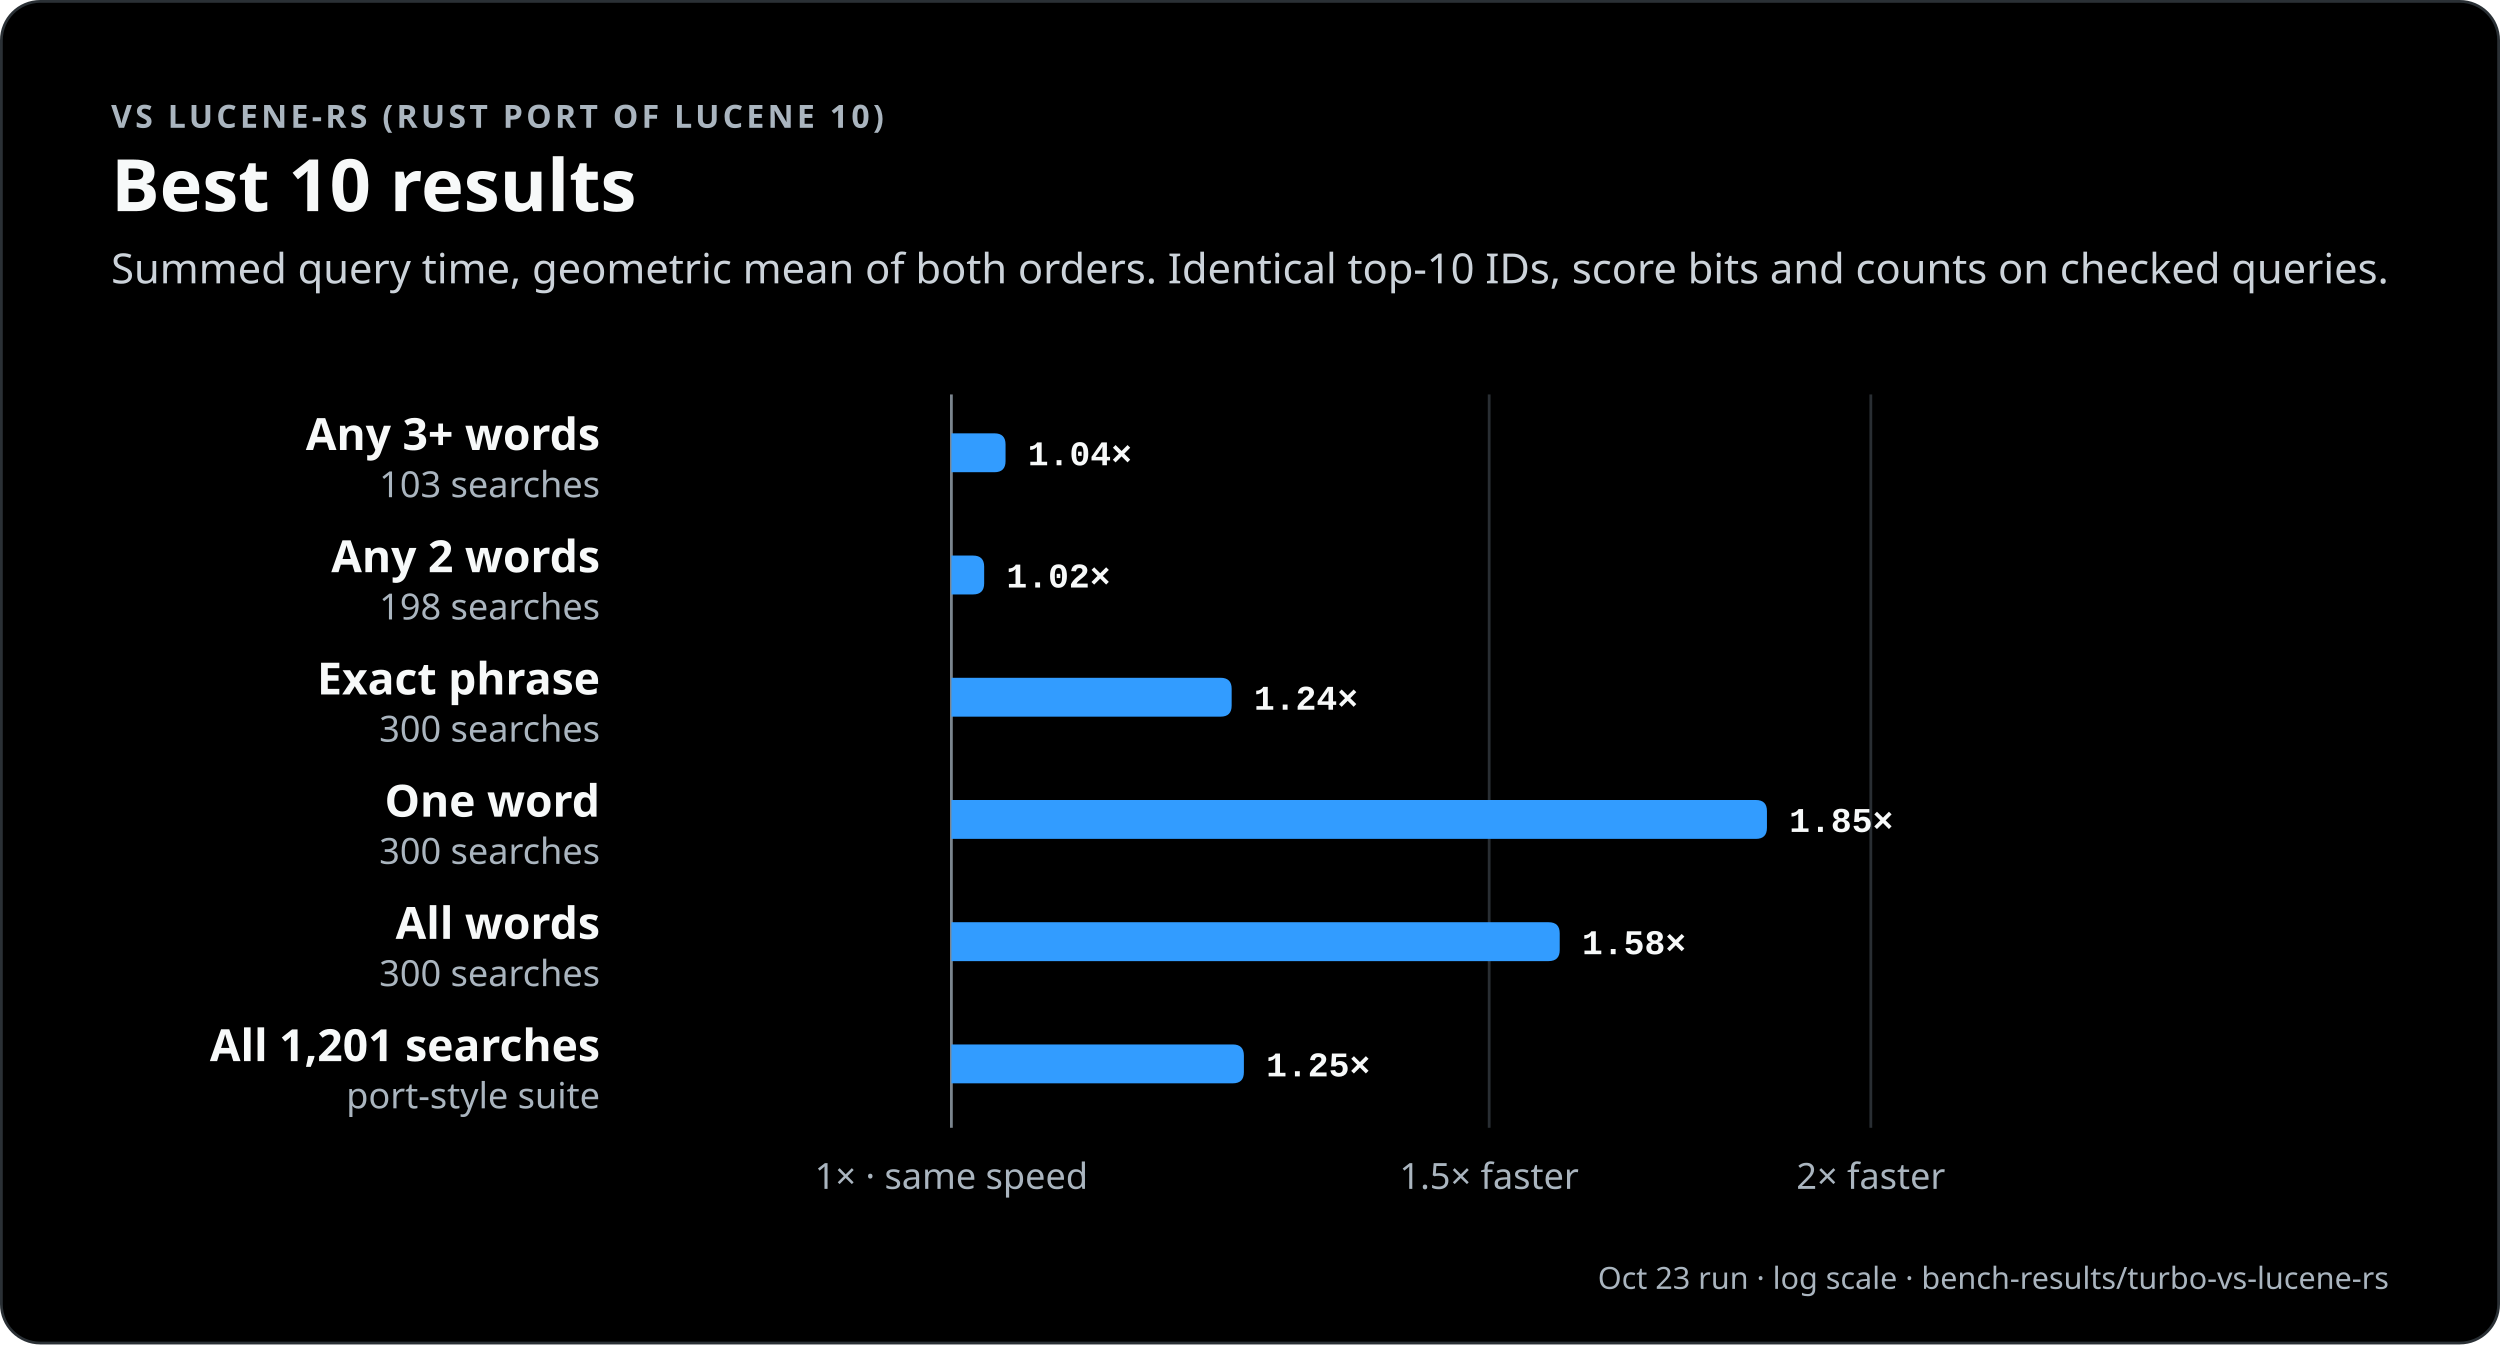
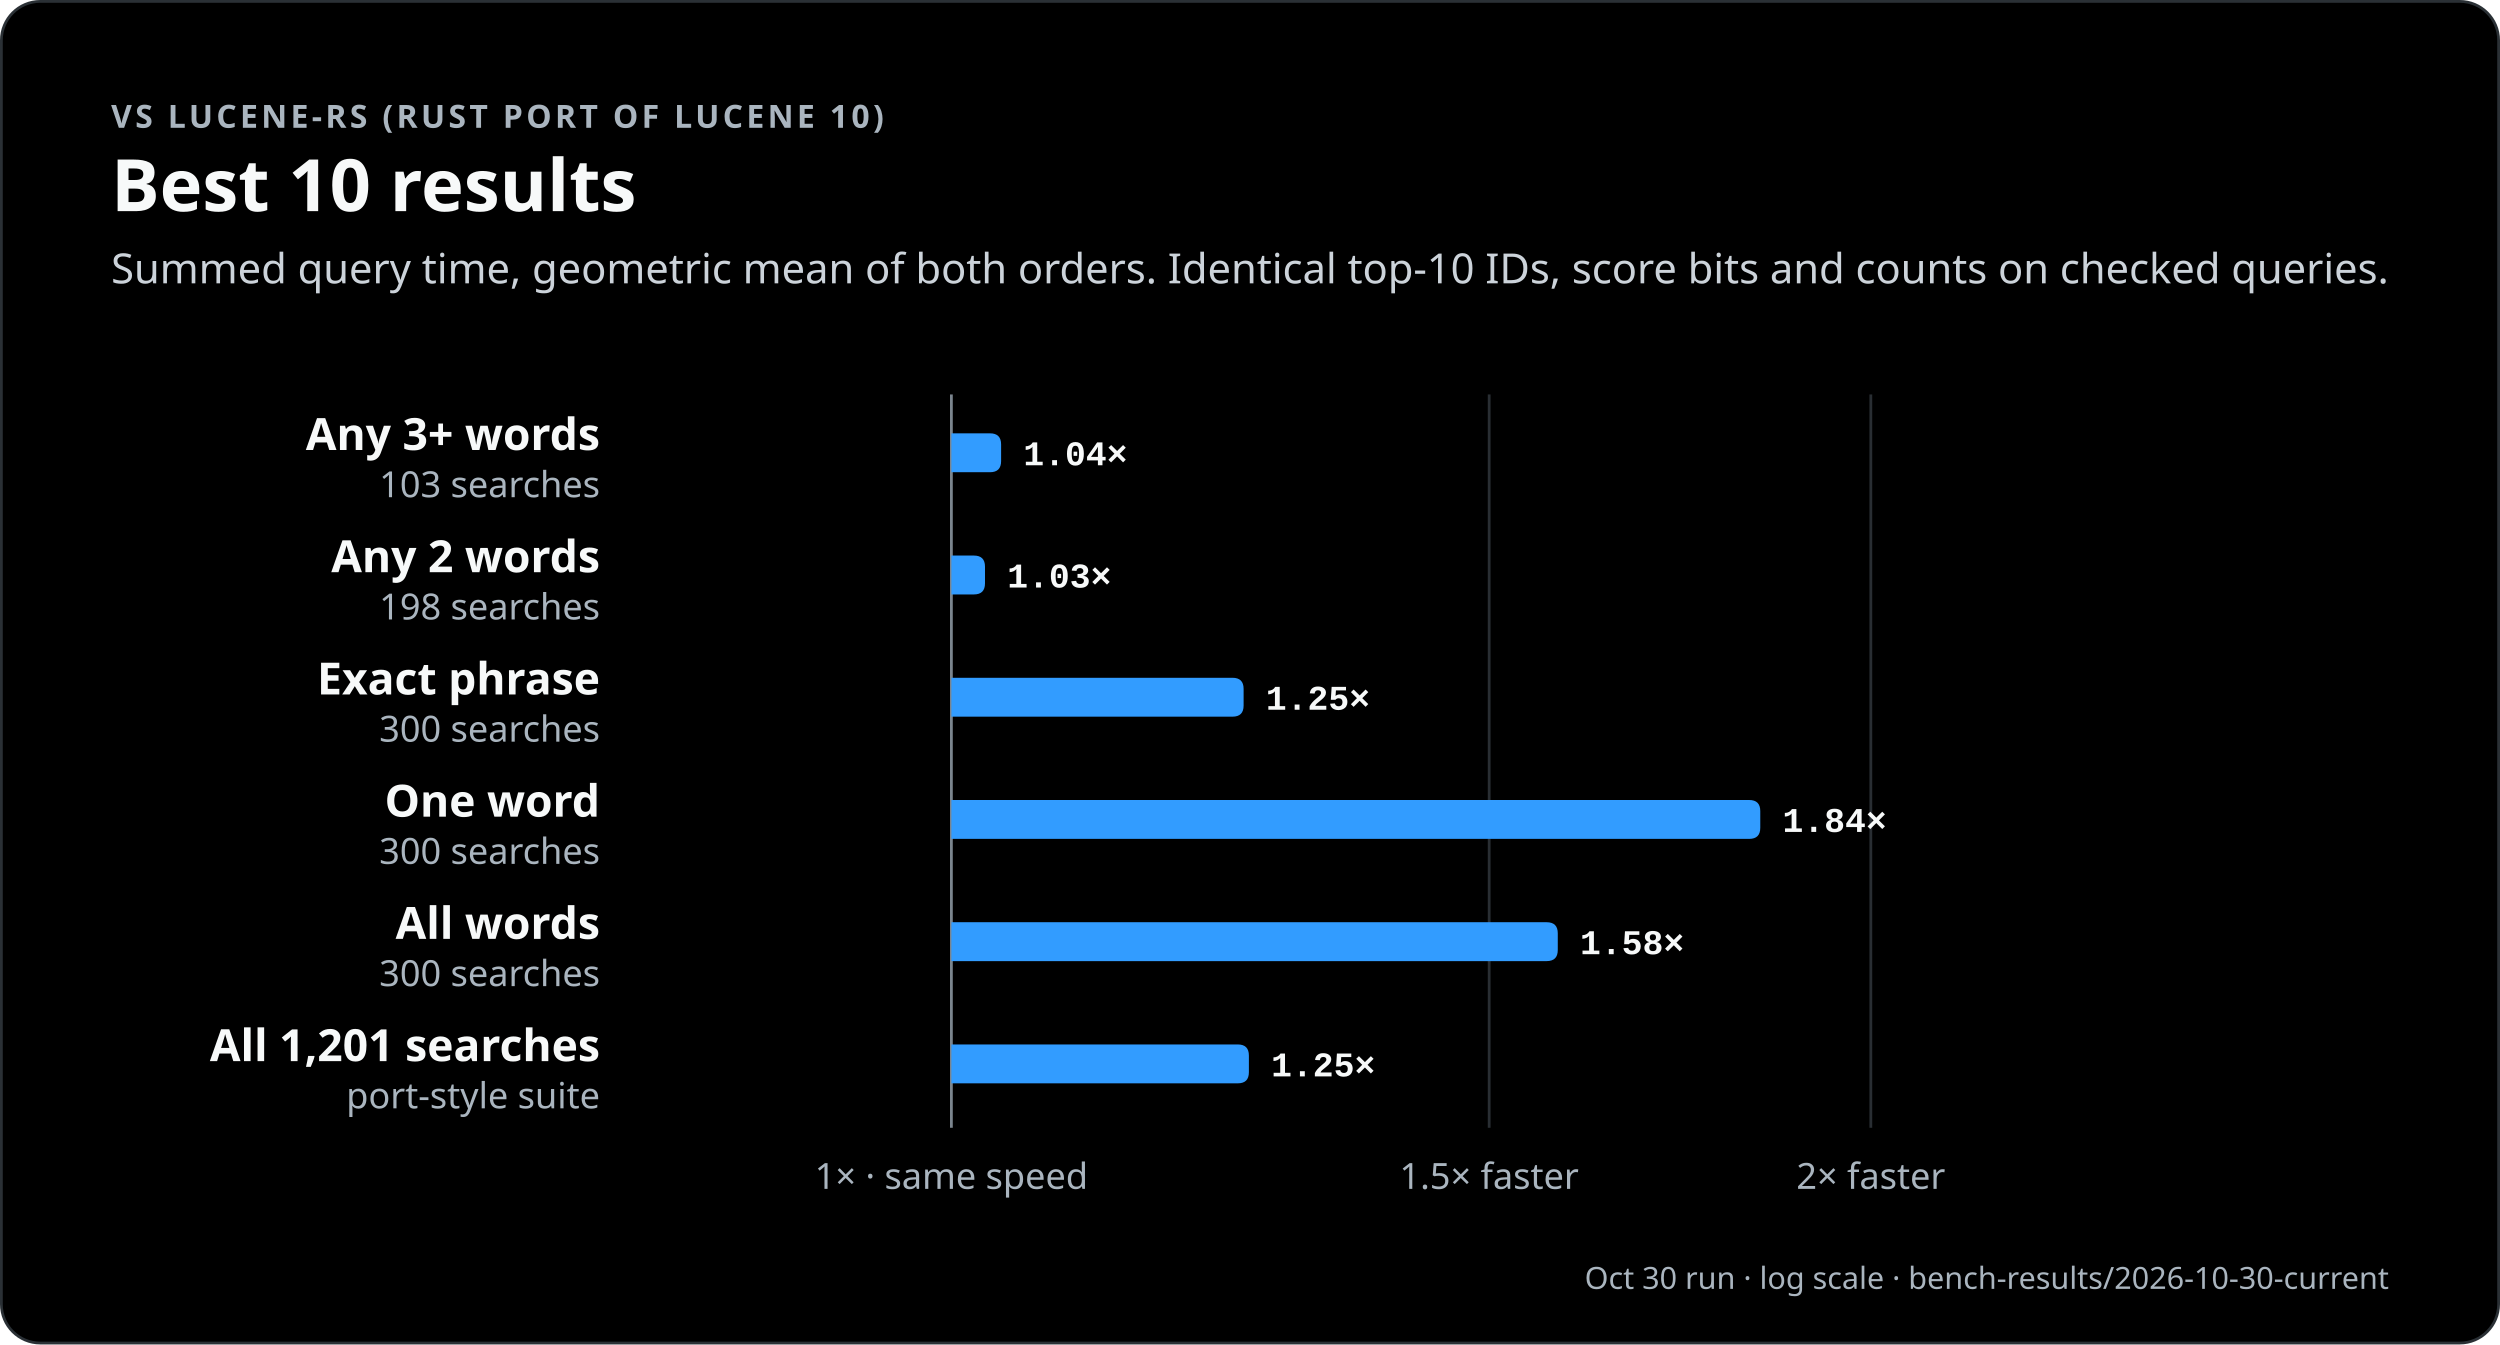
<svg xmlns="http://www.w3.org/2000/svg" width="900" height="484" viewBox="0 0 900 484" role="img" aria-labelledby="chart-title chart-description">
  <rect x="0.5" y="0.5" width="899" height="483" rx="14" fill="#000000" stroke="#2a3035" />
  <text x="40.0" y="46.0" font-size="11.5" font-weight="600" fill="#aab5bf" text-anchor="start" letter-spacing="1.2" font-family="-apple-system, BlinkMacSystemFont, 'Segoe UI', 'Noto Sans', Helvetica, Arial, sans-serif">VS LUCENE-RS (RUST PORT OF LUCENE 10)</text>
  <text x="40.0" y="76.0" font-size="26" font-weight="700" fill="#f7f9f9" text-anchor="start" font-family="-apple-system, BlinkMacSystemFont, 'Segoe UI', 'Noto Sans', Helvetica, Arial, sans-serif">Best 10 results</text>
  <text x="40.0" y="102.0" font-size="15" font-weight="400" fill="#ccd3da" text-anchor="start" font-family="-apple-system, BlinkMacSystemFont, 'Segoe UI', 'Noto Sans', Helvetica, Arial, sans-serif">Summed query time, geometric mean of both orders. Identical top-10 IDs, score bits and counts on checked queries.</text>
  <line x1="342.5" y1="142" x2="342.5" y2="406.0" stroke="#7b858e" stroke-width="1" />
  <text x="342.5" y="428.0" font-size="13" font-weight="400" fill="#aab5bf" text-anchor="middle" font-family="-apple-system, BlinkMacSystemFont, 'Segoe UI', 'Noto Sans', Helvetica, Arial, sans-serif">1× · same speed</text>
  <line x1="536.1" y1="142" x2="536.1" y2="406.0" stroke="#292e33" stroke-width="1" />
  <text x="536.1" y="428.0" font-size="13" font-weight="400" fill="#aab5bf" text-anchor="middle" font-family="-apple-system, BlinkMacSystemFont, 'Segoe UI', 'Noto Sans', Helvetica, Arial, sans-serif">1.5× faster</text>
  <line x1="673.5" y1="142" x2="673.5" y2="406.0" stroke="#292e33" stroke-width="1" />
  <text x="673.5" y="428.0" font-size="13" font-weight="400" fill="#aab5bf" text-anchor="middle" font-family="-apple-system, BlinkMacSystemFont, 'Segoe UI', 'Noto Sans', Helvetica, Arial, sans-serif">2× faster</text>
  <text x="216.0" y="162.0" font-size="16" font-weight="600" fill="#f7f9f9" text-anchor="end" font-family="-apple-system, BlinkMacSystemFont, 'Segoe UI', 'Noto Sans', Helvetica, Arial, sans-serif">Any 3+ words</text>
  <text x="216.0" y="179.0" font-size="13" font-weight="400" fill="#aab5bf" text-anchor="end" font-family="-apple-system, BlinkMacSystemFont, 'Segoe UI', 'Noto Sans', Helvetica, Arial, sans-serif">103 searches</text>
-   <path d="M342.5,156.0 H358.0 Q362.0,156.0 362.0,160.0 V166.0 Q362.0,170.0 358.0,170.0 H342.5 Z" fill="#329cff" />
-   <text x="370.0" y="167.5" font-size="12.5" font-weight="600" fill="#f7f9f9" text-anchor="start" font-family="ui-monospace, SFMono-Regular, 'SF Mono', Menlo, Consolas, 'Liberation Mono', monospace">1.04×</text>
+   <path d="M342.5,156.0 H356.4 Q360.4,156.0 360.4,160.0 V166.0 Q360.4,170.0 356.4,170.0 H342.5 Z" fill="#329cff" />
+   <text x="368.4" y="167.5" font-size="12.5" font-weight="600" fill="#f7f9f9" text-anchor="start" font-family="ui-monospace, SFMono-Regular, 'SF Mono', Menlo, Consolas, 'Liberation Mono', monospace">1.04×</text>
  <text x="216.0" y="206.0" font-size="16" font-weight="600" fill="#f7f9f9" text-anchor="end" font-family="-apple-system, BlinkMacSystemFont, 'Segoe UI', 'Noto Sans', Helvetica, Arial, sans-serif">Any 2 words</text>
  <text x="216.0" y="223.0" font-size="13" font-weight="400" fill="#aab5bf" text-anchor="end" font-family="-apple-system, BlinkMacSystemFont, 'Segoe UI', 'Noto Sans', Helvetica, Arial, sans-serif">198 searches</text>
-   <path d="M342.5,200.0 H350.3 Q354.3,200.0 354.3,204.0 V210.0 Q354.3,214.0 350.3,214.0 H342.5 Z" fill="#329cff" />
-   <text x="362.3" y="211.5" font-size="12.5" font-weight="600" fill="#f7f9f9" text-anchor="start" font-family="ui-monospace, SFMono-Regular, 'SF Mono', Menlo, Consolas, 'Liberation Mono', monospace">1.02×</text>
+   <path d="M342.5,200.0 H350.6 Q354.6,200.0 354.6,204.0 V210.0 Q354.6,214.0 350.6,214.0 H342.5 Z" fill="#329cff" />
+   <text x="362.6" y="211.5" font-size="12.5" font-weight="600" fill="#f7f9f9" text-anchor="start" font-family="ui-monospace, SFMono-Regular, 'SF Mono', Menlo, Consolas, 'Liberation Mono', monospace">1.03×</text>
  <text x="216.0" y="250.0" font-size="16" font-weight="600" fill="#f7f9f9" text-anchor="end" font-family="-apple-system, BlinkMacSystemFont, 'Segoe UI', 'Noto Sans', Helvetica, Arial, sans-serif">Exact phrase</text>
  <text x="216.0" y="267.0" font-size="13" font-weight="400" fill="#aab5bf" text-anchor="end" font-family="-apple-system, BlinkMacSystemFont, 'Segoe UI', 'Noto Sans', Helvetica, Arial, sans-serif">300 searches</text>
-   <path d="M342.5,244.0 H439.4 Q443.4,244.0 443.4,248.0 V254.0 Q443.4,258.0 439.4,258.0 H342.5 Z" fill="#329cff" />
-   <text x="451.4" y="255.5" font-size="12.5" font-weight="600" fill="#f7f9f9" text-anchor="start" font-family="ui-monospace, SFMono-Regular, 'SF Mono', Menlo, Consolas, 'Liberation Mono', monospace">1.24×</text>
+   <path d="M342.5,244.0 H443.7 Q447.7,244.0 447.7,248.0 V254.0 Q447.7,258.0 443.7,258.0 H342.5 Z" fill="#329cff" />
+   <text x="455.7" y="255.5" font-size="12.5" font-weight="600" fill="#f7f9f9" text-anchor="start" font-family="ui-monospace, SFMono-Regular, 'SF Mono', Menlo, Consolas, 'Liberation Mono', monospace">1.25×</text>
  <text x="216.0" y="294.0" font-size="16" font-weight="600" fill="#f7f9f9" text-anchor="end" font-family="-apple-system, BlinkMacSystemFont, 'Segoe UI', 'Noto Sans', Helvetica, Arial, sans-serif">One word</text>
  <text x="216.0" y="311.0" font-size="13" font-weight="400" fill="#aab5bf" text-anchor="end" font-family="-apple-system, BlinkMacSystemFont, 'Segoe UI', 'Noto Sans', Helvetica, Arial, sans-serif">300 searches</text>
-   <path d="M342.5,288.0 H632.1 Q636.1,288.0 636.1,292.0 V298.0 Q636.1,302.0 632.1,302.0 H342.5 Z" fill="#329cff" />
-   <text x="644.1" y="299.5" font-size="12.5" font-weight="600" fill="#f7f9f9" text-anchor="start" font-family="ui-monospace, SFMono-Regular, 'SF Mono', Menlo, Consolas, 'Liberation Mono', monospace">1.85×</text>
+   <path d="M342.5,288.0 H629.7 Q633.7,288.0 633.7,292.0 V298.0 Q633.7,302.0 629.7,302.0 H342.5 Z" fill="#329cff" />
+   <text x="641.7" y="299.5" font-size="12.5" font-weight="600" fill="#f7f9f9" text-anchor="start" font-family="ui-monospace, SFMono-Regular, 'SF Mono', Menlo, Consolas, 'Liberation Mono', monospace">1.84×</text>
  <text x="216.0" y="338.0" font-size="16" font-weight="600" fill="#f7f9f9" text-anchor="end" font-family="-apple-system, BlinkMacSystemFont, 'Segoe UI', 'Noto Sans', Helvetica, Arial, sans-serif">All words</text>
  <text x="216.0" y="355.0" font-size="13" font-weight="400" fill="#aab5bf" text-anchor="end" font-family="-apple-system, BlinkMacSystemFont, 'Segoe UI', 'Noto Sans', Helvetica, Arial, sans-serif">300 searches</text>
-   <path d="M342.5,332.0 H557.5 Q561.5,332.0 561.5,336.0 V342.0 Q561.5,346.0 557.5,346.0 H342.5 Z" fill="#329cff" />
-   <text x="569.5" y="343.5" font-size="12.5" font-weight="600" fill="#f7f9f9" text-anchor="start" font-family="ui-monospace, SFMono-Regular, 'SF Mono', Menlo, Consolas, 'Liberation Mono', monospace">1.58×</text>
+   <path d="M342.5,332.0 H556.8 Q560.8,332.0 560.8,336.0 V342.0 Q560.8,346.0 556.8,346.0 H342.5 Z" fill="#329cff" />
+   <text x="568.8" y="343.5" font-size="12.5" font-weight="600" fill="#f7f9f9" text-anchor="start" font-family="ui-monospace, SFMono-Regular, 'SF Mono', Menlo, Consolas, 'Liberation Mono', monospace">1.58×</text>
  <text x="216.0" y="382.0" font-size="16" font-weight="600" fill="#f7f9f9" text-anchor="end" font-family="-apple-system, BlinkMacSystemFont, 'Segoe UI', 'Noto Sans', Helvetica, Arial, sans-serif">All 1,201 searches</text>
  <text x="216.0" y="399.0" font-size="13" font-weight="400" fill="#aab5bf" text-anchor="end" font-family="-apple-system, BlinkMacSystemFont, 'Segoe UI', 'Noto Sans', Helvetica, Arial, sans-serif">port-style suite</text>
-   <path d="M342.5,376.0 H443.8 Q447.8,376.0 447.8,380.0 V386.0 Q447.8,390.0 443.8,390.0 H342.5 Z" fill="#329cff" />
-   <text x="455.8" y="387.5" font-size="12.5" font-weight="600" fill="#f7f9f9" text-anchor="start" font-family="ui-monospace, SFMono-Regular, 'SF Mono', Menlo, Consolas, 'Liberation Mono', monospace">1.25×</text>
-   <text x="860.0" y="464.0" font-size="11" font-weight="400" fill="#aab5bf" text-anchor="end" font-family="-apple-system, BlinkMacSystemFont, 'Segoe UI', 'Noto Sans', Helvetica, Arial, sans-serif">Oct 23 run · log scale · bench-results/turbo-vs-lucene-rs</text>
+   <path d="M342.5,376.0 H445.6 Q449.6,376.0 449.6,380.0 V386.0 Q449.6,390.0 445.6,390.0 H342.5 Z" fill="#329cff" />
+   <text x="457.6" y="387.5" font-size="12.5" font-weight="600" fill="#f7f9f9" text-anchor="start" font-family="ui-monospace, SFMono-Regular, 'SF Mono', Menlo, Consolas, 'Liberation Mono', monospace">1.25×</text>
+   <text x="860.0" y="464.0" font-size="11" font-weight="400" fill="#aab5bf" text-anchor="end" font-family="-apple-system, BlinkMacSystemFont, 'Segoe UI', 'Noto Sans', Helvetica, Arial, sans-serif">Oct 30 run · log scale · bench-results/2026-10-30-current</text>
</svg>
